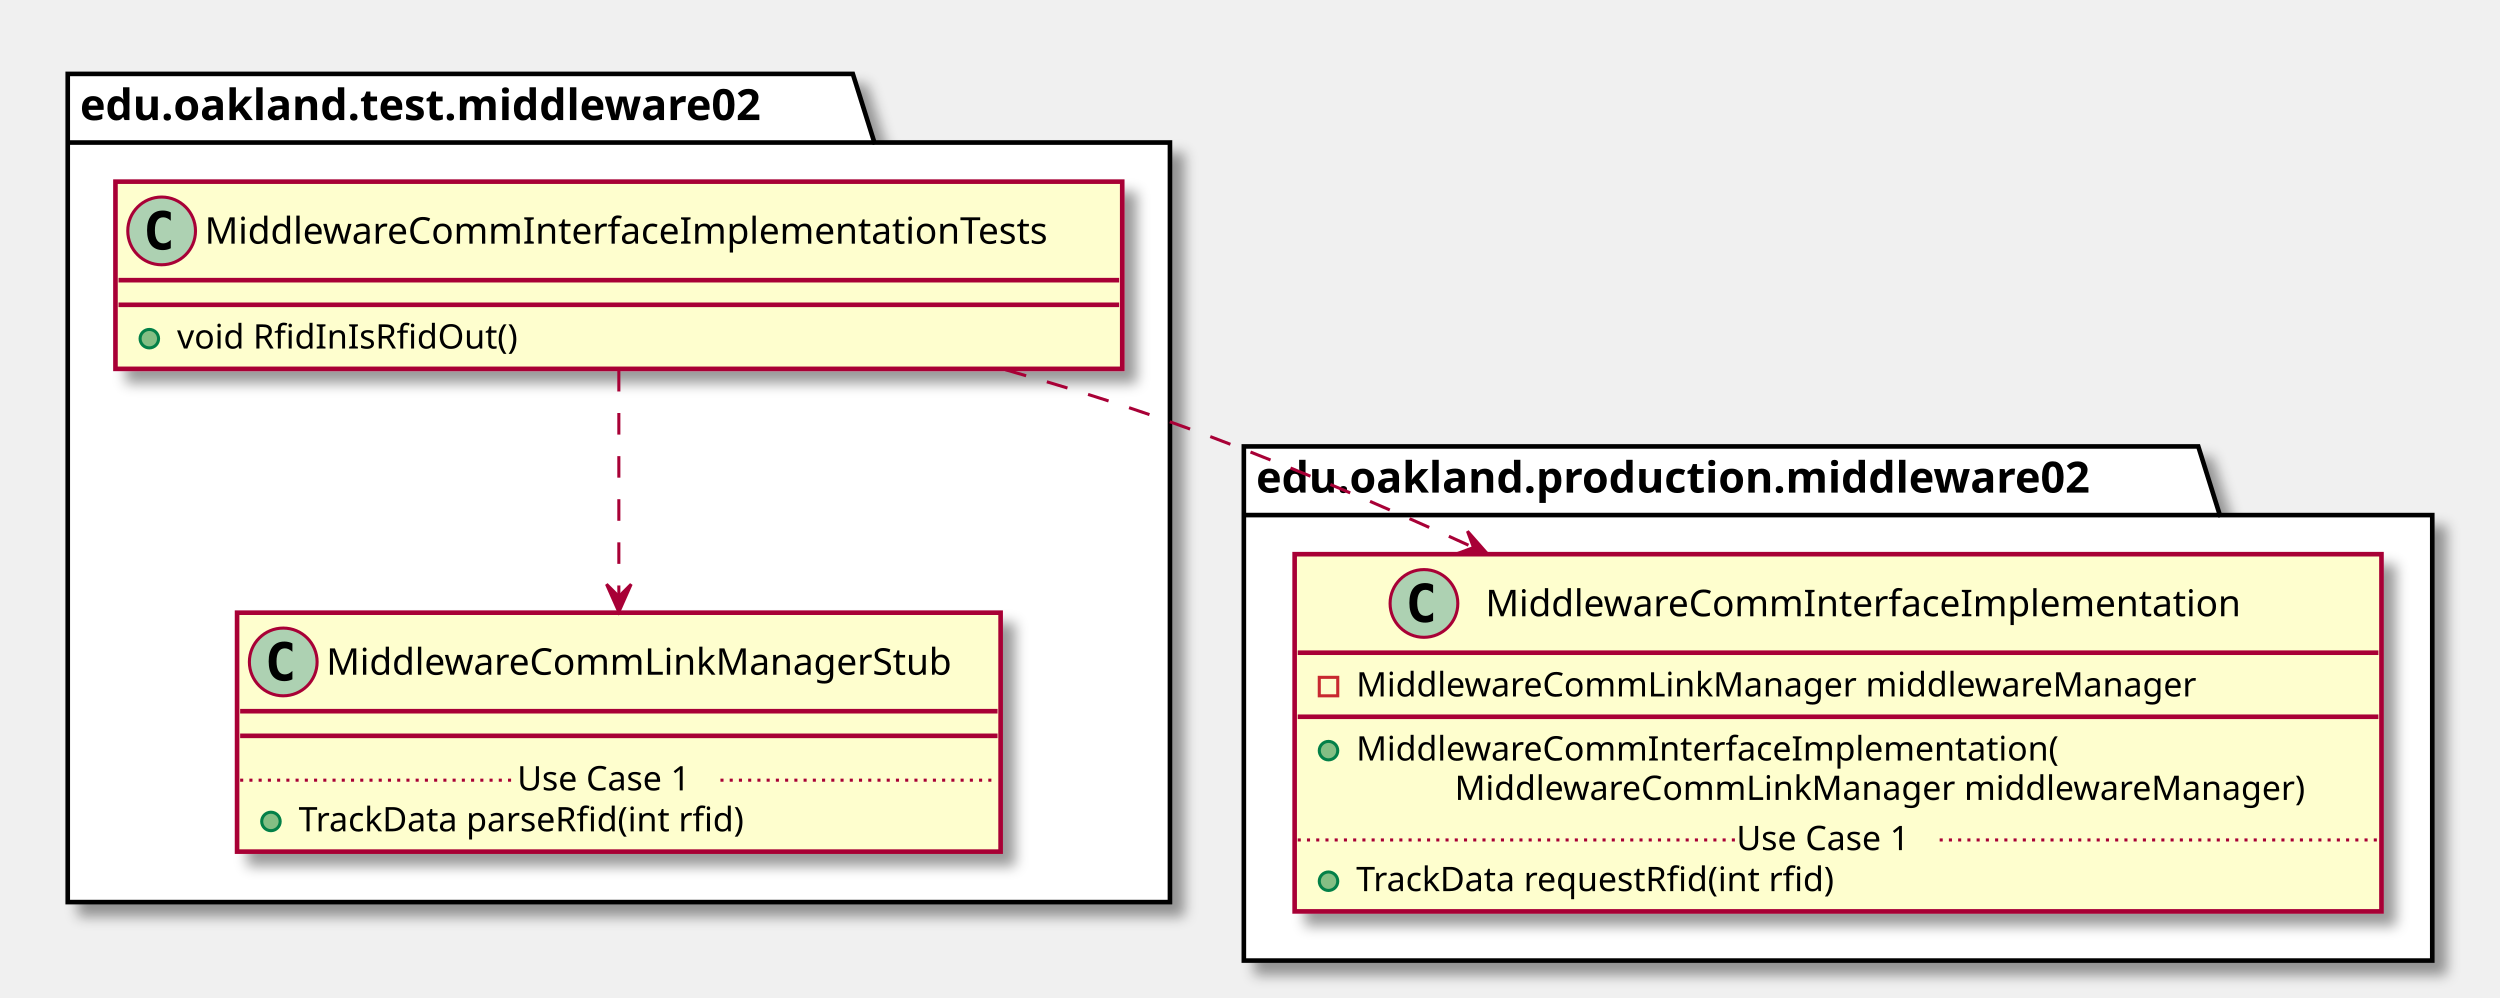
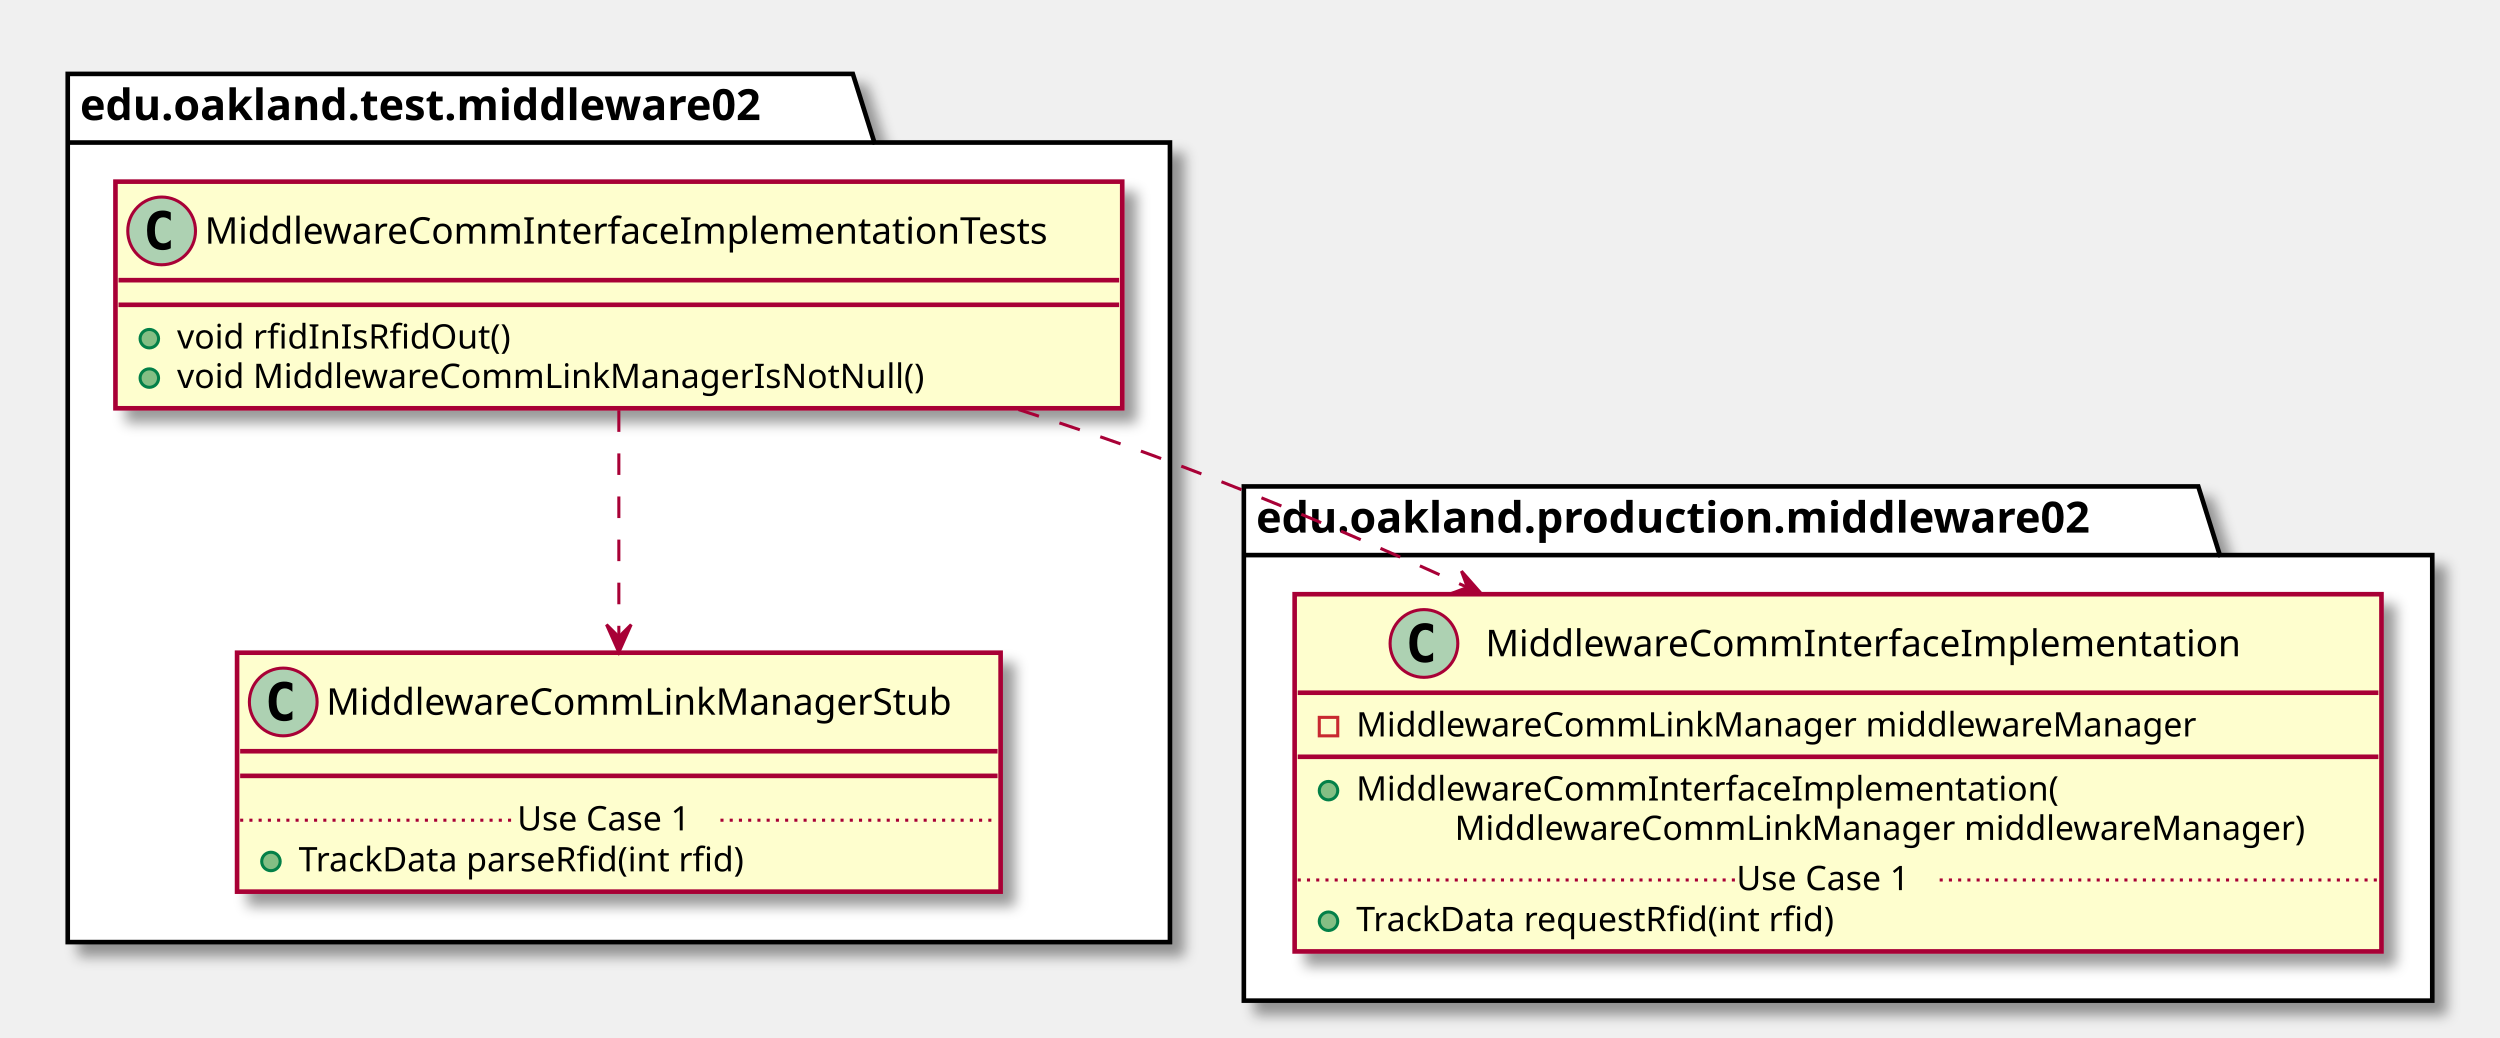
- <svg xmlns="http://www.w3.org/2000/svg" contentScriptType="application/ecmascript" contentStyleType="text/css" height="324px" preserveAspectRatio="none" style="width:812px;height:324px;" version="1.1" viewBox="0 0 812 324" width="812px" zoomAndPan="magnify">
+ <svg xmlns="http://www.w3.org/2000/svg" contentScriptType="application/ecmascript" contentStyleType="text/css" height="337px" preserveAspectRatio="none" style="width:812px;height:337px;" version="1.1" viewBox="0 0 812 337" width="812px" zoomAndPan="magnify">
  <defs>
-     <filter height="300%" id="f2bga2eparnhu" width="300%" x="-1" y="-1">
+     <filter height="300%" id="fshvjaud0l5hv" width="300%" x="-1" y="-1">
      <feGaussianBlur result="blurOut" stdDeviation="2.0" />
      <feColorMatrix in="blurOut" result="blurOut2" type="matrix" values="0 0 0 0 0 0 0 0 0 0 0 0 0 0 0 0 0 0 .4 0" />
      <feOffset dx="4.0" dy="4.0" in="blurOut2" result="blurOut3" />
      <feBlend in="SourceGraphic" in2="blurOut3" mode="normal" />
    </filter>
  </defs>
  <g>
-     <polygon fill="#FFFFFF" filter="url(#f2bga2eparnhu)" points="22,24,277,24,284,46.297,380,46.297,380,293,22,293,22,24" style="stroke: #000000; stroke-width: 1.5;" />
+     <polygon fill="#FFFFFF" filter="url(#fshvjaud0l5hv)" points="22,24,277,24,284,46.297,380,46.297,380,306,22,306,22,24" style="stroke: #000000; stroke-width: 1.5;" />
    <line style="stroke: #000000; stroke-width: 1.5;" x1="22" x2="284" y1="46.297" y2="46.297" />
    <text fill="#000000" font-family="sans-serif" font-size="14" font-weight="bold" lengthAdjust="spacingAndGlyphs" textLength="249" x="26" y="38.995">edu.oakland.test.middleware02</text>
-     <polygon fill="#FFFFFF" filter="url(#f2bga2eparnhu)" points="404,145,714,145,721,167.297,790,167.297,790,312,404,312,404,145" style="stroke: #000000; stroke-width: 1.5;" />
-     <line style="stroke: #000000; stroke-width: 1.5;" x1="404" x2="721" y1="167.297" y2="167.297" />
-     <text fill="#000000" font-family="sans-serif" font-size="14" font-weight="bold" lengthAdjust="spacingAndGlyphs" textLength="304" x="408" y="159.995">edu.oakland.production.middleware02</text>
-     <rect fill="#FEFECE" filter="url(#f2bga2eparnhu)" height="60.805" id="MiddlewareCommInterfaceImplementationTests" style="stroke: #A80036; stroke-width: 1.5;" width="327" x="37.5" y="59" />
+     <polygon fill="#FFFFFF" filter="url(#fshvjaud0l5hv)" points="404,158,714,158,721,180.297,790,180.297,790,325,404,325,404,158" style="stroke: #000000; stroke-width: 1.5;" />
+     <line style="stroke: #000000; stroke-width: 1.5;" x1="404" x2="721" y1="180.297" y2="180.297" />
+     <text fill="#000000" font-family="sans-serif" font-size="14" font-weight="bold" lengthAdjust="spacingAndGlyphs" textLength="304" x="408" y="172.995">edu.oakland.production.middleware02</text>
+     <rect fill="#FEFECE" filter="url(#fshvjaud0l5hv)" height="73.609" id="MiddlewareCommInterfaceImplementationTests" style="stroke: #A80036; stroke-width: 1.5;" width="327" x="37.5" y="59" />
    <ellipse cx="52.5" cy="75" fill="#ADD1B2" rx="11" ry="11" style="stroke: #A80036; stroke-width: 1.0;" />
    <path d="M55.469,80.641 Q54.891,80.938 54.25,81.078 Q53.609,81.234 52.906,81.234 Q50.406,81.234 49.078,79.594 Q47.766,77.938 47.766,74.812 Q47.766,71.688 49.078,70.031 Q50.406,68.375 52.906,68.375 Q53.609,68.375 54.25,68.531 Q54.906,68.688 55.469,68.984 L55.469,71.703 Q54.844,71.125 54.25,70.859 Q53.656,70.578 53.031,70.578 Q51.688,70.578 51,71.656 Q50.312,72.719 50.312,74.812 Q50.312,76.906 51,77.984 Q51.688,79.047 53.031,79.047 Q53.656,79.047 54.25,78.781 Q54.844,78.5 55.469,77.922 L55.469,80.641 Z " />
    <text fill="#000000" font-family="sans-serif" font-size="12" lengthAdjust="spacingAndGlyphs" textLength="295" x="66.5" y="79.154">MiddlewareCommInterfaceImplementationTests</text>
    <line style="stroke: #A80036; stroke-width: 1.5;" x1="38.5" x2="363.5" y1="91" y2="91" />
    <line style="stroke: #A80036; stroke-width: 1.5;" x1="38.5" x2="363.5" y1="99" y2="99" />
    <ellipse cx="48.5" cy="110" fill="#84BE84" rx="3" ry="3" style="stroke: #038048; stroke-width: 1.0;" />
-     <text fill="#000000" font-family="sans-serif" font-size="11" lengthAdjust="spacingAndGlyphs" textLength="117" x="57.5" y="113.21">void RfidInIsRfidOut()</text>
-     <rect fill="#FEFECE" filter="url(#f2bga2eparnhu)" height="77.609" id="MiddlewareCommLinkManagerStub" style="stroke: #A80036; stroke-width: 1.5;" width="248" x="77" y="199" />
-     <ellipse cx="92" cy="215" fill="#ADD1B2" rx="11" ry="11" style="stroke: #A80036; stroke-width: 1.0;" />
-     <path d="M94.969,220.641 Q94.391,220.938 93.75,221.078 Q93.109,221.234 92.406,221.234 Q89.906,221.234 88.578,219.594 Q87.266,217.938 87.266,214.812 Q87.266,211.688 88.578,210.031 Q89.906,208.375 92.406,208.375 Q93.109,208.375 93.75,208.531 Q94.406,208.688 94.969,208.984 L94.969,211.703 Q94.344,211.125 93.75,210.859 Q93.156,210.578 92.531,210.578 Q91.188,210.578 90.5,211.656 Q89.812,212.719 89.812,214.812 Q89.812,216.906 90.5,217.984 Q91.188,219.047 92.531,219.047 Q93.156,219.047 93.75,218.781 Q94.344,218.5 94.969,217.922 L94.969,220.641 Z " />
-     <text fill="#000000" font-family="sans-serif" font-size="12" lengthAdjust="spacingAndGlyphs" textLength="216" x="106" y="219.154">MiddlewareCommLinkManagerStub</text>
-     <line style="stroke: #A80036; stroke-width: 1.5;" x1="78" x2="324" y1="231" y2="231" />
-     <line style="stroke: #A80036; stroke-width: 1.5;" x1="78" x2="324" y1="239" y2="239" />
-     <ellipse cx="88" cy="266.805" fill="#84BE84" rx="3" ry="3" style="stroke: #038048; stroke-width: 1.0;" />
-     <text fill="#000000" font-family="sans-serif" font-size="11" lengthAdjust="spacingAndGlyphs" textLength="160" x="97" y="270.015">TrackData parseRfid(int rfid)</text>
-     <line style="stroke: #A80036; stroke-width: 1.0; stroke-dasharray: 1.0,2.0;" x1="78" x2="168" y1="253.402" y2="253.402" />
-     <text fill="#000000" font-family="sans-serif" font-size="11" lengthAdjust="spacingAndGlyphs" textLength="66" x="168" y="256.71">Use Case 1</text>
-     <line style="stroke: #A80036; stroke-width: 1.0; stroke-dasharray: 1.0,2.0;" x1="234" x2="324" y1="253.402" y2="253.402" />
-     <rect fill="#FEFECE" filter="url(#f2bga2eparnhu)" height="116.023" id="MiddlewareCommInterfaceImplementation" style="stroke: #A80036; stroke-width: 1.5;" width="353" x="420.5" y="180" />
-     <ellipse cx="462.5" cy="196" fill="#ADD1B2" rx="11" ry="11" style="stroke: #A80036; stroke-width: 1.0;" />
-     <path d="M465.469,201.641 Q464.891,201.938 464.25,202.078 Q463.609,202.234 462.906,202.234 Q460.406,202.234 459.078,200.594 Q457.766,198.938 457.766,195.812 Q457.766,192.688 459.078,191.031 Q460.406,189.375 462.906,189.375 Q463.609,189.375 464.25,189.531 Q464.906,189.688 465.469,189.984 L465.469,192.703 Q464.844,192.125 464.25,191.859 Q463.656,191.578 463.031,191.578 Q461.688,191.578 461,192.656 Q460.312,193.719 460.312,195.812 Q460.312,197.906 461,198.984 Q461.688,200.047 463.031,200.047 Q463.656,200.047 464.25,199.781 Q464.844,199.5 465.469,198.922 L465.469,201.641 Z " />
-     <text fill="#000000" font-family="sans-serif" font-size="12" lengthAdjust="spacingAndGlyphs" textLength="261" x="482.5" y="200.154">MiddlewareCommInterfaceImplementation</text>
-     <line style="stroke: #A80036; stroke-width: 1.5;" x1="421.5" x2="772.5" y1="212" y2="212" />
-     <rect fill="none" height="6" style="stroke: #C82930; stroke-width: 1.0;" width="6" x="428.5" y="220" />
-     <text fill="#000000" font-family="sans-serif" font-size="11" lengthAdjust="spacingAndGlyphs" textLength="291" x="440.5" y="226.21">MiddlewareCommLinkManager middlewareManager</text>
-     <line style="stroke: #A80036; stroke-width: 1.5;" x1="421.5" x2="772.5" y1="232.805" y2="232.805" />
-     <ellipse cx="431.5" cy="243.805" fill="#84BE84" rx="3" ry="3" style="stroke: #038048; stroke-width: 1.0;" />
-     <text fill="#000000" font-family="sans-serif" font-size="11" lengthAdjust="spacingAndGlyphs" textLength="243" x="440.5" y="247.015">MiddlewareCommInterfaceImplementation(</text>
-     <text fill="#000000" font-family="sans-serif" font-size="11" lengthAdjust="spacingAndGlyphs" textLength="295" x="472.5" y="259.82">MiddlewareCommLinkManager middlewareManager)</text>
-     <ellipse cx="431.5" cy="286.219" fill="#84BE84" rx="3" ry="3" style="stroke: #038048; stroke-width: 1.0;" />
-     <text fill="#000000" font-family="sans-serif" font-size="11" lengthAdjust="spacingAndGlyphs" textLength="171" x="440.5" y="289.429">TrackData requestRfid(int rfid)</text>
-     <line style="stroke: #A80036; stroke-width: 1.0; stroke-dasharray: 1.0,2.0;" x1="421.5" x2="564" y1="272.816" y2="272.816" />
-     <text fill="#000000" font-family="sans-serif" font-size="11" lengthAdjust="spacingAndGlyphs" textLength="66" x="564" y="276.125">Use Case 1</text>
-     <line style="stroke: #A80036; stroke-width: 1.0; stroke-dasharray: 1.0,2.0;" x1="630" x2="772.5" y1="272.816" y2="272.816" />
-     <path d="M201,120.15 C201,141.21 201,169.84 201,193.49 " fill="none" id="MiddlewareCommInterfaceImplementationTests-&gt;MiddlewareCommLinkManagerStub" style="stroke: #A80036; stroke-width: 1.0; stroke-dasharray: 7.0,7.0;" />
-     <polygon fill="#A80036" points="201,198.76,205,189.76,201,193.76,197,189.76,201,198.76" style="stroke: #A80036; stroke-width: 1.0;" />
-     <path d="M326.57,120.09 C344.65,125.23 362.92,130.9 380,137 C412.58,148.63 446.96,163.3 478.52,177.79 " fill="none" id="MiddlewareCommInterfaceImplementationTests-&gt;MiddlewareCommInterfaceImplementation" style="stroke: #A80036; stroke-width: 1.0; stroke-dasharray: 7.0,7.0;" />
-     <polygon fill="#A80036" points="483.15,179.93,476.64,172.54,478.606,177.844,473.302,179.81,483.15,179.93" style="stroke: #A80036; stroke-width: 1.0;" />
+     <text fill="#000000" font-family="sans-serif" font-size="11" lengthAdjust="spacingAndGlyphs" textLength="115" x="57.5" y="113.21">void rfidInIsRfidOut()</text>
+     <ellipse cx="48.5" cy="122.805" fill="#84BE84" rx="3" ry="3" style="stroke: #038048; stroke-width: 1.0;" />
+     <text fill="#000000" font-family="sans-serif" font-size="11" lengthAdjust="spacingAndGlyphs" textLength="257" x="57.5" y="126.015">void MiddlewareCommLinkManagerIsNotNull()</text>
+     <rect fill="#FEFECE" filter="url(#fshvjaud0l5hv)" height="77.609" id="MiddlewareCommLinkManagerStub" style="stroke: #A80036; stroke-width: 1.5;" width="248" x="77" y="212" />
+     <ellipse cx="92" cy="228" fill="#ADD1B2" rx="11" ry="11" style="stroke: #A80036; stroke-width: 1.0;" />
+     <path d="M94.969,233.641 Q94.391,233.938 93.75,234.078 Q93.109,234.234 92.406,234.234 Q89.906,234.234 88.578,232.594 Q87.266,230.938 87.266,227.812 Q87.266,224.688 88.578,223.031 Q89.906,221.375 92.406,221.375 Q93.109,221.375 93.75,221.531 Q94.406,221.688 94.969,221.984 L94.969,224.703 Q94.344,224.125 93.75,223.859 Q93.156,223.578 92.531,223.578 Q91.188,223.578 90.5,224.656 Q89.812,225.719 89.812,227.812 Q89.812,229.906 90.5,230.984 Q91.188,232.047 92.531,232.047 Q93.156,232.047 93.75,231.781 Q94.344,231.5 94.969,230.922 L94.969,233.641 Z " />
+     <text fill="#000000" font-family="sans-serif" font-size="12" lengthAdjust="spacingAndGlyphs" textLength="216" x="106" y="232.154">MiddlewareCommLinkManagerStub</text>
+     <line style="stroke: #A80036; stroke-width: 1.5;" x1="78" x2="324" y1="244" y2="244" />
+     <line style="stroke: #A80036; stroke-width: 1.5;" x1="78" x2="324" y1="252" y2="252" />
+     <ellipse cx="88" cy="279.805" fill="#84BE84" rx="3" ry="3" style="stroke: #038048; stroke-width: 1.0;" />
+     <text fill="#000000" font-family="sans-serif" font-size="11" lengthAdjust="spacingAndGlyphs" textLength="160" x="97" y="283.015">TrackData parseRfid(int rfid)</text>
+     <line style="stroke: #A80036; stroke-width: 1.0; stroke-dasharray: 1.0,2.0;" x1="78" x2="168" y1="266.402" y2="266.402" />
+     <text fill="#000000" font-family="sans-serif" font-size="11" lengthAdjust="spacingAndGlyphs" textLength="66" x="168" y="269.71">Use Case 1</text>
+     <line style="stroke: #A80036; stroke-width: 1.0; stroke-dasharray: 1.0,2.0;" x1="234" x2="324" y1="266.402" y2="266.402" />
+     <rect fill="#FEFECE" filter="url(#fshvjaud0l5hv)" height="116.023" id="MiddlewareCommInterfaceImplementation" style="stroke: #A80036; stroke-width: 1.5;" width="353" x="420.5" y="193" />
+     <ellipse cx="462.5" cy="209" fill="#ADD1B2" rx="11" ry="11" style="stroke: #A80036; stroke-width: 1.0;" />
+     <path d="M465.469,214.641 Q464.891,214.938 464.25,215.078 Q463.609,215.234 462.906,215.234 Q460.406,215.234 459.078,213.594 Q457.766,211.938 457.766,208.812 Q457.766,205.688 459.078,204.031 Q460.406,202.375 462.906,202.375 Q463.609,202.375 464.25,202.531 Q464.906,202.688 465.469,202.984 L465.469,205.703 Q464.844,205.125 464.25,204.859 Q463.656,204.578 463.031,204.578 Q461.688,204.578 461,205.656 Q460.312,206.719 460.312,208.812 Q460.312,210.906 461,211.984 Q461.688,213.047 463.031,213.047 Q463.656,213.047 464.25,212.781 Q464.844,212.5 465.469,211.922 L465.469,214.641 Z " />
+     <text fill="#000000" font-family="sans-serif" font-size="12" lengthAdjust="spacingAndGlyphs" textLength="261" x="482.5" y="213.154">MiddlewareCommInterfaceImplementation</text>
+     <line style="stroke: #A80036; stroke-width: 1.5;" x1="421.5" x2="772.5" y1="225" y2="225" />
+     <rect fill="none" height="6" style="stroke: #C82930; stroke-width: 1.0;" width="6" x="428.5" y="233" />
+     <text fill="#000000" font-family="sans-serif" font-size="11" lengthAdjust="spacingAndGlyphs" textLength="291" x="440.5" y="239.21">MiddlewareCommLinkManager middlewareManager</text>
+     <line style="stroke: #A80036; stroke-width: 1.5;" x1="421.5" x2="772.5" y1="245.805" y2="245.805" />
+     <ellipse cx="431.5" cy="256.805" fill="#84BE84" rx="3" ry="3" style="stroke: #038048; stroke-width: 1.0;" />
+     <text fill="#000000" font-family="sans-serif" font-size="11" lengthAdjust="spacingAndGlyphs" textLength="243" x="440.5" y="260.015">MiddlewareCommInterfaceImplementation(</text>
+     <text fill="#000000" font-family="sans-serif" font-size="11" lengthAdjust="spacingAndGlyphs" textLength="295" x="472.5" y="272.82">MiddlewareCommLinkManager middlewareManager)</text>
+     <ellipse cx="431.5" cy="299.219" fill="#84BE84" rx="3" ry="3" style="stroke: #038048; stroke-width: 1.0;" />
+     <text fill="#000000" font-family="sans-serif" font-size="11" lengthAdjust="spacingAndGlyphs" textLength="171" x="440.5" y="302.429">TrackData requestRfid(int rfid)</text>
+     <line style="stroke: #A80036; stroke-width: 1.0; stroke-dasharray: 1.0,2.0;" x1="421.5" x2="564" y1="285.816" y2="285.816" />
+     <text fill="#000000" font-family="sans-serif" font-size="11" lengthAdjust="spacingAndGlyphs" textLength="66" x="564" y="289.125">Use Case 1</text>
+     <line style="stroke: #A80036; stroke-width: 1.0; stroke-dasharray: 1.0,2.0;" x1="630" x2="772.5" y1="285.816" y2="285.816" />
+     <path d="M201,133.26 C201,155.28 201,183.51 201,206.7 " fill="none" id="MiddlewareCommInterfaceImplementationTests-&gt;MiddlewareCommLinkManagerStub" style="stroke: #A80036; stroke-width: 1.0; stroke-dasharray: 7.0,7.0;" />
+     <polygon fill="#A80036" points="201,211.87,205,202.87,201,206.87,197,202.87,201,211.87" style="stroke: #A80036; stroke-width: 1.0;" />
+     <path d="M330.79,133.02 C347.48,138.36 364.23,144.07 380,150 C411.82,161.97 445.52,176.53 476.62,190.79 " fill="none" id="MiddlewareCommInterfaceImplementationTests-&gt;MiddlewareCommInterfaceImplementation" style="stroke: #A80036; stroke-width: 1.0; stroke-dasharray: 7.0,7.0;" />
+     <polygon fill="#A80036" points="481.19,192.89,474.68,185.5,476.646,190.804,471.342,192.77,481.19,192.89" style="stroke: #A80036; stroke-width: 1.0;" />
  </g>
</svg>
